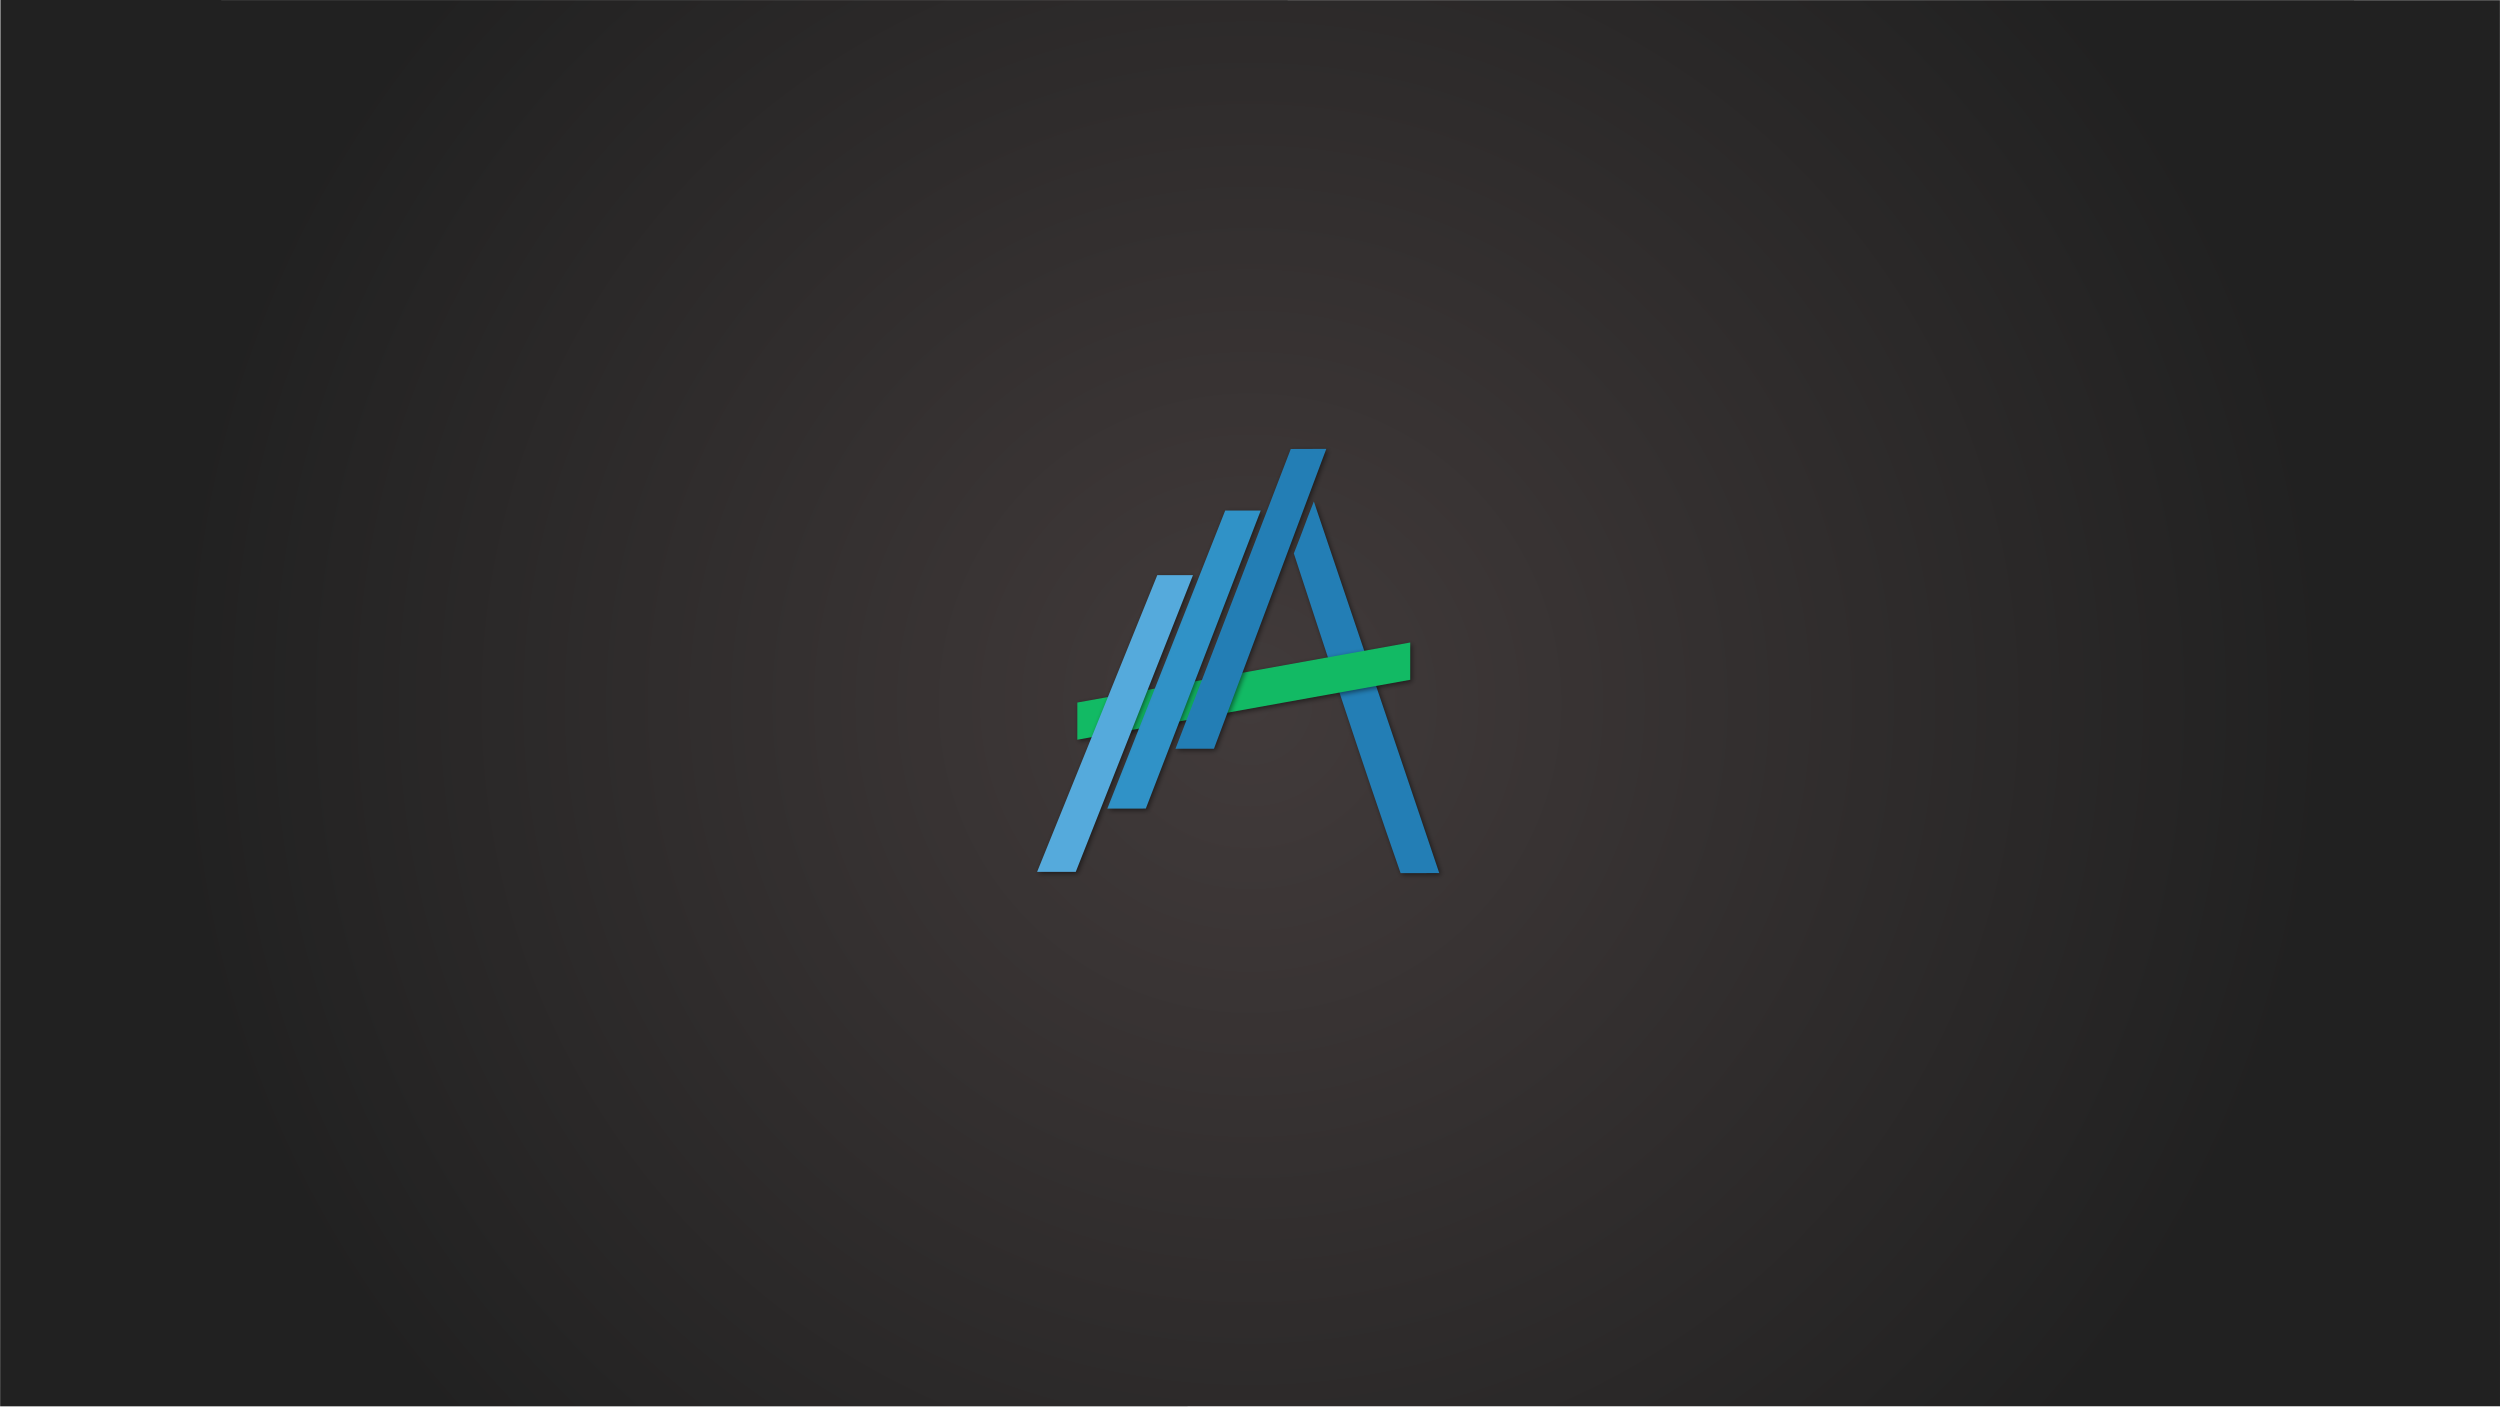
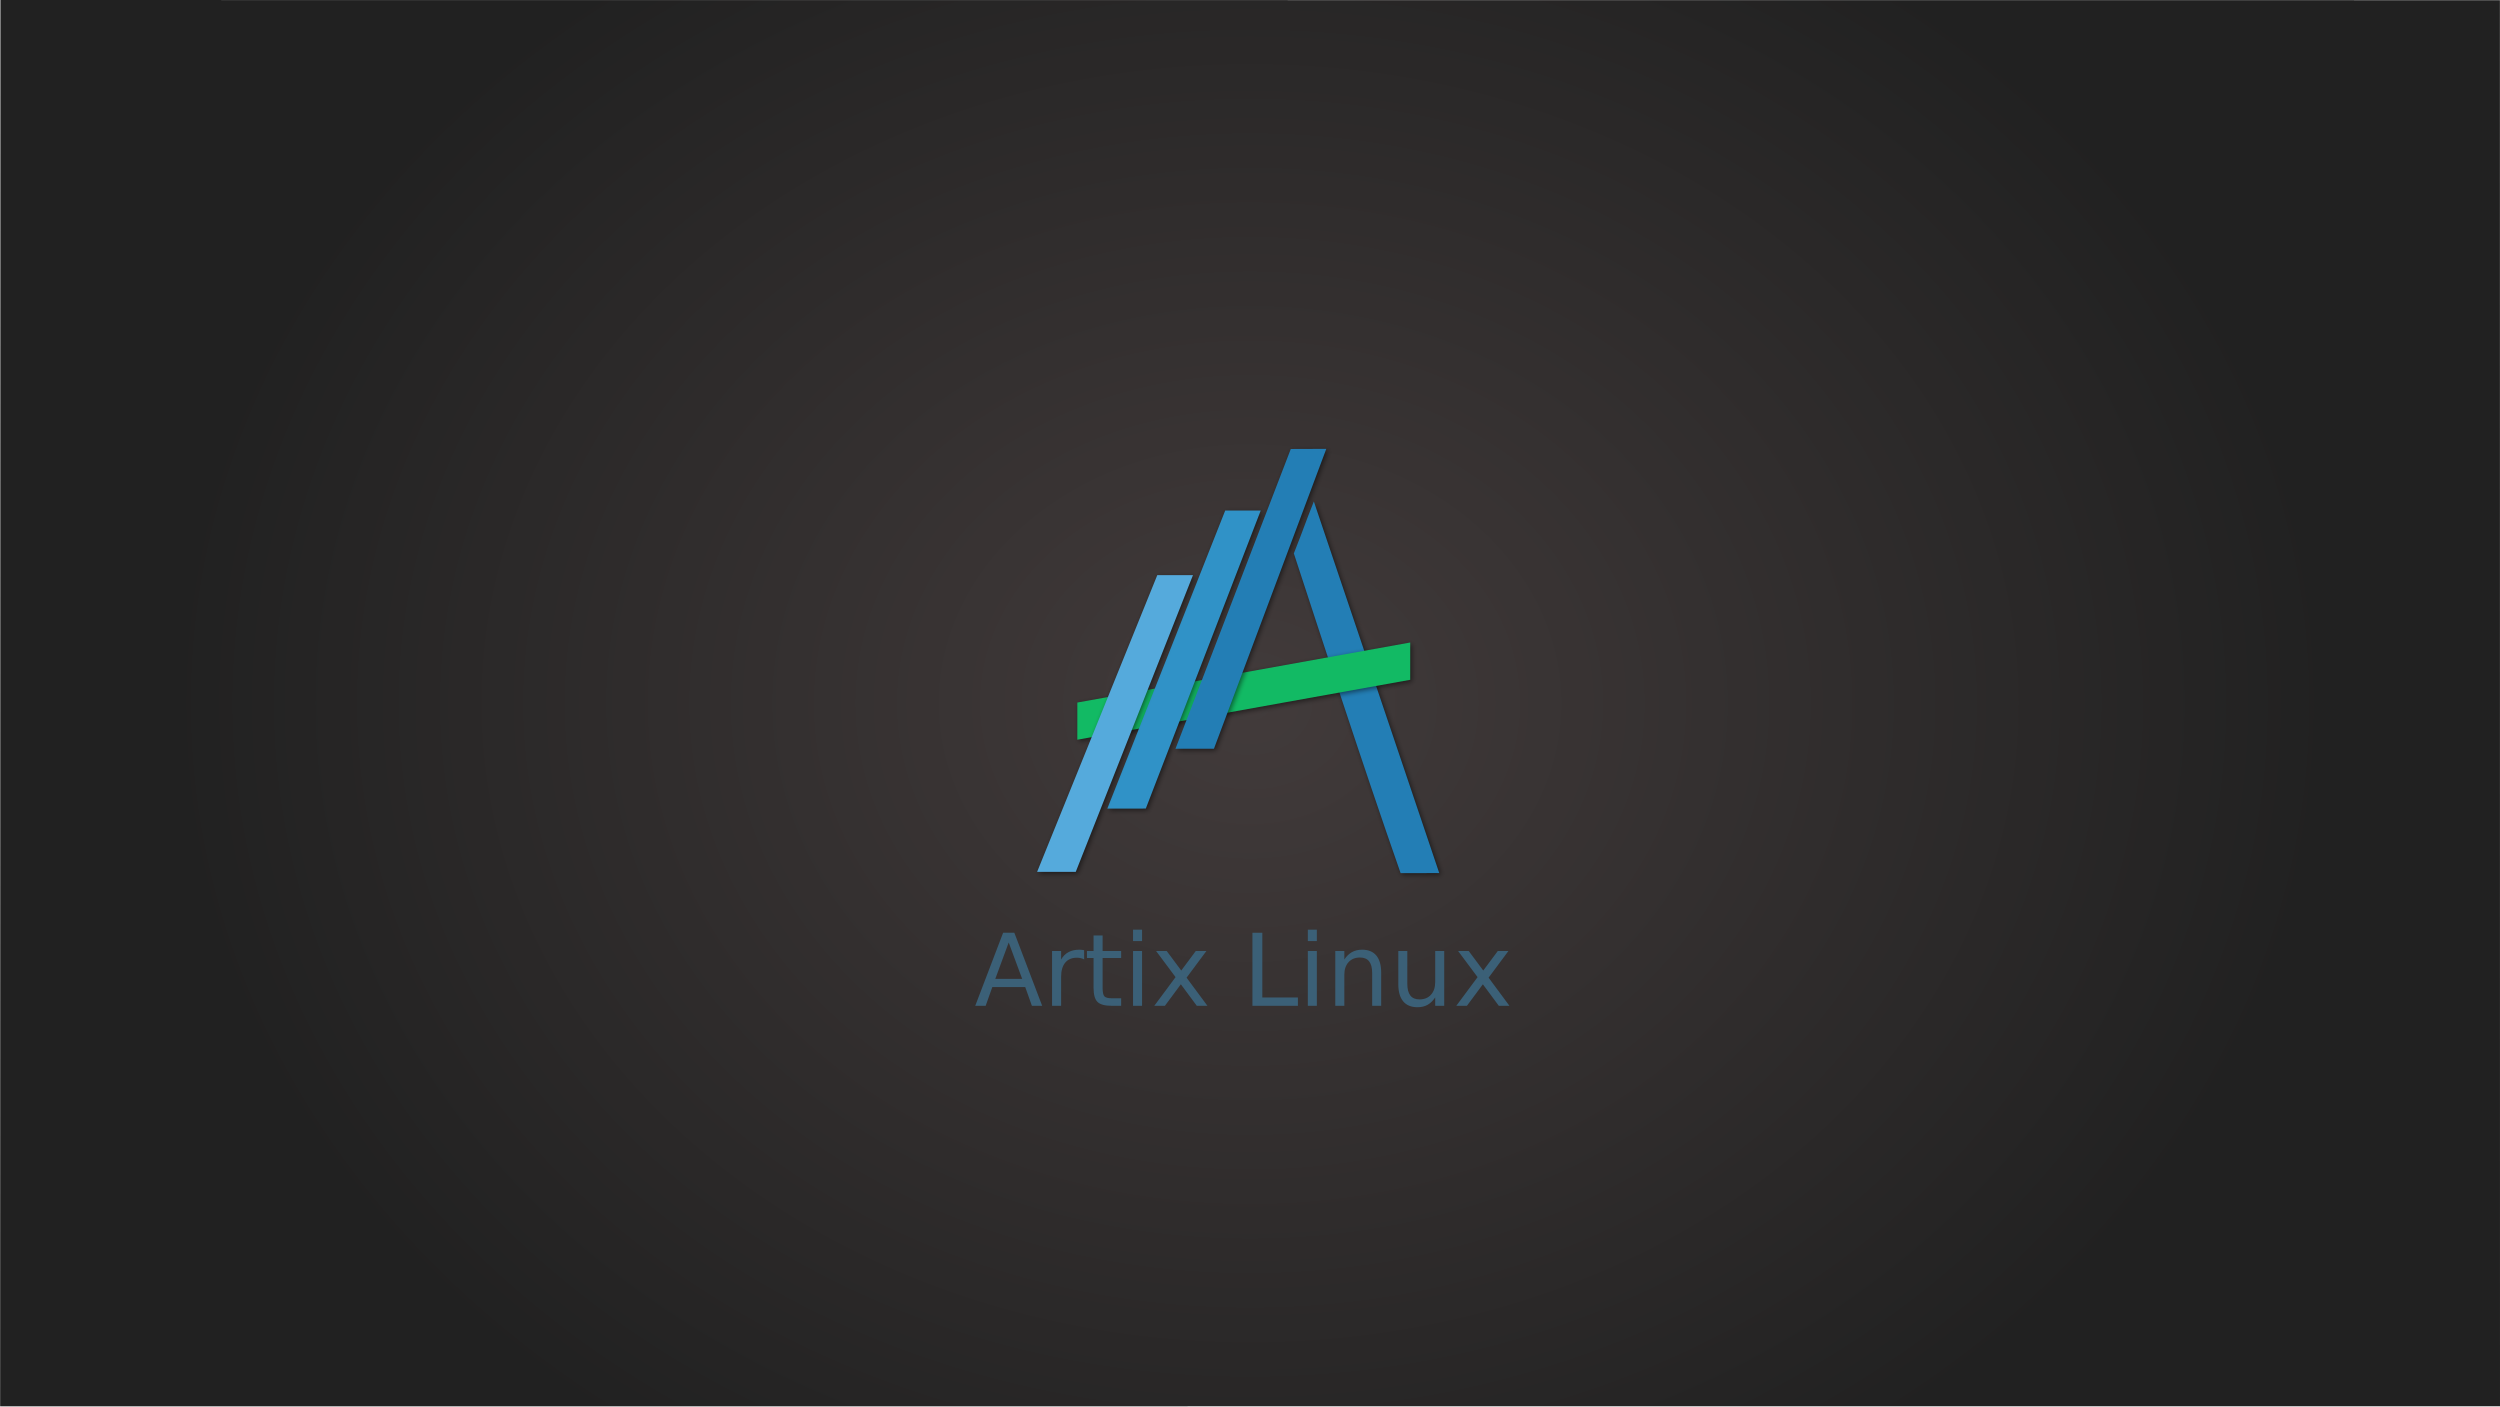
<svg xmlns="http://www.w3.org/2000/svg" xmlns:xlink="http://www.w3.org/1999/xlink" width="508mm" height="285.75mm" viewBox="0 0 508 285.75" version="1.1" id="svg8">
  <defs id="defs2">
    <linearGradient id="linearGradient6140">
      <stop style="stop-color:#423b3b;stop-opacity:1;" offset="0" id="stop6136" />
      <stop style="stop-color:#212121;stop-opacity:1;" offset="1" id="stop6138" />
    </linearGradient>
    <linearGradient id="linearGradient6117">
      <stop id="stop6129" offset="0" style="stop-color:#c8c4c4;stop-opacity:0;" />
      <stop id="stop6131" offset="1" style="stop-color:#000000;stop-opacity:0;" />
    </linearGradient>
    <linearGradient id="linearGradient6117-3">
      <stop style="stop-color:#c8c4c4;stop-opacity:0;" offset="0" id="stop6113" />
      <stop id="stop6134" offset="0.5" style="stop-color:#646262;stop-opacity:0;" />
      <stop style="stop-color:#000000;stop-opacity:0;" offset="1" id="stop6115" />
    </linearGradient>
    <filter style="color-interpolation-filters:sRGB" id="filter22">
      <feFlood flood-opacity="0.498" flood-color="rgb(0,0,0)" result="flood" id="feFlood12" />
      <feComposite in="flood" in2="SourceGraphic" operator="in" result="composite1" id="feComposite14" />
      <feGaussianBlur in="composite1" stdDeviation="2" result="blur" id="feGaussianBlur16" />
      <feOffset dx="1.5" dy="1.5" result="offset" id="feOffset18" />
      <feComposite in="SourceGraphic" in2="offset" operator="over" result="fbSourceGraphic" id="feComposite20" />
      <feColorMatrix result="fbSourceGraphicAlpha" in="fbSourceGraphic" values="0 0 0 -1 0 0 0 0 -1 0 0 0 0 -1 0 0 0 0 1 0" id="feColorMatrix72" />
      <feFlood id="feFlood74" flood-opacity="0.498" flood-color="rgb(0,0,0)" result="flood" in="fbSourceGraphic" />
      <feComposite in2="fbSourceGraphic" id="feComposite76" in="flood" operator="in" result="composite1" />
      <feGaussianBlur id="feGaussianBlur78" in="composite1" stdDeviation="1.5" result="blur" />
      <feOffset id="feOffset80" dx="1" dy="1" result="offset" />
      <feComposite in2="offset" id="feComposite82" in="fbSourceGraphic" operator="over" result="composite2" />
    </filter>
    <filter style="color-interpolation-filters:sRGB" id="filter34">
      <feFlood flood-opacity="0.498" flood-color="rgb(0,0,0)" result="flood" id="feFlood24" />
      <feComposite in="flood" in2="SourceGraphic" operator="in" result="composite1" id="feComposite26" />
      <feGaussianBlur in="composite1" stdDeviation="3" result="blur" id="feGaussianBlur28" />
      <feOffset dx="2" dy="2" result="offset" id="feOffset30" />
      <feComposite in="SourceGraphic" in2="offset" operator="over" result="composite2" id="feComposite32" />
    </filter>
    <filter style="color-interpolation-filters:sRGB" id="filter46">
      <feFlood flood-opacity="0.498" flood-color="rgb(0,0,0)" result="flood" id="feFlood36" />
      <feComposite in="flood" in2="SourceGraphic" operator="in" result="composite1" id="feComposite38" />
      <feGaussianBlur in="composite1" stdDeviation="3" result="blur" id="feGaussianBlur40" />
      <feOffset dx="2" dy="2" result="offset" id="feOffset42" />
      <feComposite in="SourceGraphic" in2="offset" operator="over" result="composite2" id="feComposite44" />
    </filter>
    <filter style="color-interpolation-filters:sRGB" id="filter58">
      <feFlood flood-opacity="0.498" flood-color="rgb(0,0,0)" result="flood" id="feFlood48" />
      <feComposite in="flood" in2="SourceGraphic" operator="in" result="composite1" id="feComposite50" />
      <feGaussianBlur in="composite1" stdDeviation="3" result="blur" id="feGaussianBlur52" />
      <feOffset dx="2" dy="2" result="offset" id="feOffset54" />
      <feComposite in="SourceGraphic" in2="offset" operator="over" result="composite2" id="feComposite56" />
    </filter>
    <filter style="color-interpolation-filters:sRGB" id="filter70">
      <feFlood flood-opacity="0.498" flood-color="rgb(0,0,0)" result="flood" id="feFlood60" />
      <feComposite in="flood" in2="SourceGraphic" operator="in" result="composite1" id="feComposite62" />
      <feGaussianBlur in="composite1" stdDeviation="3" result="blur" id="feGaussianBlur64" />
      <feOffset dx="2" dy="2" result="offset" id="feOffset66" />
      <feComposite in="SourceGraphic" in2="offset" operator="over" result="fbSourceGraphic" id="feComposite68" />
      <feColorMatrix result="fbSourceGraphicAlpha" in="fbSourceGraphic" values="0 0 0 -1 0 0 0 0 -1 0 0 0 0 -1 0 0 0 0 1 0" id="feColorMatrix127" />
      <feFlood id="feFlood129" flood-opacity="0.498" flood-color="rgb(0,0,0)" result="flood" in="fbSourceGraphic" />
      <feComposite in2="fbSourceGraphic" id="feComposite131" in="flood" operator="in" result="composite1" />
      <feGaussianBlur id="feGaussianBlur133" in="composite1" stdDeviation="1.5" result="blur" />
      <feOffset id="feOffset135" dx="1" dy="1" result="offset" />
      <feComposite in2="offset" id="feComposite137" in="fbSourceGraphic" operator="over" result="composite2" />
    </filter>
    <filter style="color-interpolation-filters:sRGB" id="filter94">
      <feFlood flood-opacity="0.498" flood-color="rgb(0,0,0)" result="flood" id="feFlood84" />
      <feComposite in="flood" in2="SourceGraphic" operator="in" result="composite1" id="feComposite86" />
      <feGaussianBlur in="composite1" stdDeviation="1.5" result="blur" id="feGaussianBlur88" />
      <feOffset dx="1" dy="1" result="offset" id="feOffset90" />
      <feComposite in="SourceGraphic" in2="offset" operator="over" result="composite2" id="feComposite92" />
    </filter>
    <filter style="color-interpolation-filters:sRGB" id="filter106">
      <feFlood flood-opacity="0.498" flood-color="rgb(0,0,0)" result="flood" id="feFlood96" />
      <feComposite in="flood" in2="SourceGraphic" operator="in" result="composite1" id="feComposite98" />
      <feGaussianBlur in="composite1" stdDeviation="1.5" result="blur" id="feGaussianBlur100" />
      <feOffset dx="1" dy="1" result="offset" id="feOffset102" />
      <feComposite in="SourceGraphic" in2="offset" operator="over" result="composite2" id="feComposite104" />
    </filter>
    <filter style="color-interpolation-filters:sRGB" id="filter149">
      <feFlood flood-opacity="0.498" flood-color="rgb(0,0,0)" result="flood" id="feFlood139" />
      <feComposite in="flood" in2="SourceGraphic" operator="in" result="composite1" id="feComposite141" />
      <feGaussianBlur in="composite1" stdDeviation="1.5" result="blur" id="feGaussianBlur143" />
      <feOffset dx="1" dy="1" result="offset" id="feOffset145" />
      <feComposite in="SourceGraphic" in2="offset" operator="over" result="composite2" id="feComposite147" />
    </filter>
    <filter style="color-interpolation-filters:sRGB" id="filter161">
      <feFlood flood-opacity="0.498" flood-color="rgb(0,0,0)" result="flood" id="feFlood151" />
      <feComposite in="flood" in2="SourceGraphic" operator="in" result="composite1" id="feComposite153" />
      <feGaussianBlur in="composite1" stdDeviation="1.5" result="blur" id="feGaussianBlur155" />
      <feOffset dx="1" dy="1" result="offset" id="feOffset157" />
      <feComposite in="SourceGraphic" in2="offset" operator="over" result="composite2" id="feComposite159" />
    </filter>
    <filter style="color-interpolation-filters:sRGB" id="filter173">
      <feFlood flood-opacity="0.498" flood-color="rgb(0,0,0)" result="flood" id="feFlood163" />
      <feComposite in="flood" in2="SourceGraphic" operator="in" result="composite1" id="feComposite165" />
      <feGaussianBlur in="composite1" stdDeviation="1.5" result="blur" id="feGaussianBlur167" />
      <feOffset dx="1" dy="1" result="offset" id="feOffset169" />
      <feComposite in="SourceGraphic" in2="offset" operator="over" result="composite2" id="feComposite171" />
    </filter>
-     <radialGradient xlink:href="#linearGradient6140" id="radialGradient6144" cx="254.014" cy="154.138" fx="254.014" fy="154.138" r="253.986" gradientTransform="matrix(0.8640233,0,0,0.8595356,34.53998,21.6509)" gradientUnits="userSpaceOnUse" />
+     <radialGradient xlink:href="#linearGradient6140" id="radialGradient6144" cx="254.014" cy="154.138" fx="254.014" fy="154.138" r="253.986" gradientTransform="matrix(0.8640233,0,0,0.7184472,34.53998,43.39798)" gradientUnits="userSpaceOnUse" />
  </defs>
  <g id="layer1" transform="translate(0,-11.24998)">
    <path style="fill:url(#radialGradient6144);fill-opacity:1;stroke-width:0.265" d="M 0.086,11.254 507.982,11.286 508,296.997 0.028,297.022 Z" id="rect84" />
    <path style="fill:#237eb5;fill-opacity:1;stroke:none;stroke-width:0.283px;stroke-linecap:butt;stroke-linejoin:miter;stroke-opacity:1;filter:url(#filter106)" d="m 194.589,54.624 73.209,216.919 -22.56,0.04 c -22.693,-64.812 -47.138,-140.303 -62.335,-186.651 6.376,-16.05 5.972,-16.034 11.685,-30.307 z" id="path828-8-0-1" transform="matrix(0.348107,0,0,0.348107,199.2352,94.13325)" />
    <path style="fill:#12ba64;fill-opacity:1;stroke:none;stroke-width:0.283px;stroke-linecap:butt;stroke-linejoin:miter;stroke-opacity:1;filter:url(#filter94)" d="m 250.861,136.942 -0.014,21.779 -194.328,34.976 0.014,-21.7 z" id="path828-8-0-7" transform="matrix(0.348107,0,0,0.348107,199.2352,94.13325)" />
    <path style="fill:#3092c7;fill-opacity:1;stroke:none;stroke-width:0.283px;stroke-linecap:butt;stroke-linejoin:miter;stroke-opacity:1;filter:url(#filter149)" d="m 142.85,59.923 20.737,-0.018 -67.083,173.981 -22.473,0.003 z" id="path828-8" transform="matrix(0.348107,0,0,0.348107,199.2352,94.13325)" />
    <path style="fill:#55aadc;fill-opacity:1;stroke:none;stroke-width:0.282px;stroke-linecap:butt;stroke-linejoin:miter;stroke-opacity:1;filter:url(#filter173)" d="M 103.195,97.643 H 124.031 L 55.607,270.848 h -22.557 z" id="path828" transform="matrix(0.348107,0,0,0.348107,199.2352,94.13325)" />
    <path style="fill:#237eb5;fill-opacity:1;stroke:none;stroke-width:0.283px;stroke-linecap:butt;stroke-linejoin:miter;stroke-opacity:1;filter:url(#filter161)" d="m 181.133,23.984 20.733,-0.073 -65.579,175.038 -22.469,0.032 z" id="path828-8-0" transform="matrix(0.348107,0,0,0.348107,199.2352,94.13325)" />
-     <flowRoot xml:space="preserve" id="flowRoot890" style="font-style:normal;font-weight:normal;font-size:80px;line-height:1.25;font-family:sans-serif;letter-spacing:0px;word-spacing:0px;fill:#000000;fill-opacity:1;stroke:none" transform="matrix(0.2545452,0,0,0.2545452,17.43908,11.66207)">
-       <flowRegion id="flowRegion892" style="font-size:80px">
-         <rect id="rect894" width="452.869" height="103.694" x="734.326" y="713.895" style="font-size:80px" />
-       </flowRegion>
-       <flowPara id="flowPara896" style="font-style:normal;font-variant:normal;font-weight:normal;font-stretch:normal;font-size:80px;font-family:MalOtf;-inkscape-font-specification:MalOtf;fill:#b6b6b6;fill-opacity:1">Artix Linux</flowPara>
-     </flowRoot>
+     <g aria-label="Artix Linux" transform="matrix(0.2545452,0,0,0.2545452,11.08908,15.8954)" style="font-style:normal;font-variant:normal;font-weight:normal;font-stretch:normal;font-size:80px;line-height:1.25;font-family:'xos4 Terminus';-inkscape-font-specification:'xos4 Terminus';letter-spacing:0px;word-spacing:0px;fill:#3b6077;fill-opacity:1;stroke:none" id="flowRoot890">
+       <path d="m 761.67,734.129 -10.703,29.023 h 21.445 z m -4.453,-7.773 h 8.945 l 22.227,58.32 h -8.203 l -5.312,-14.961 h -26.289 l -5.312,14.961 h -8.32 z" style="font-style:normal;font-variant:normal;font-weight:normal;font-stretch:normal;font-size:80px;font-family:sans-serif;-inkscape-font-specification:sans-serif;fill:#3b6077;fill-opacity:1" id="path6167" />
+       <path d="m 821.904,747.645 q -1.211,-0.703 -2.656,-1.016 -1.406,-0.352 -3.125,-0.352 -6.094,0 -9.375,3.984 -3.242,3.945 -3.242,11.367 v 23.047 h -7.227 v -43.75 h 7.227 v 6.797 q 2.266,-3.984 5.898,-5.898 3.633,-1.953 8.828,-1.953 0.742,0 1.641,0.117 0.898,0.078 1.992,0.273 z" style="font-style:normal;font-variant:normal;font-weight:normal;font-stretch:normal;font-size:80px;font-family:sans-serif;-inkscape-font-specification:sans-serif;fill:#3b6077;fill-opacity:1" id="path6169" />
+       <path d="m 836.631,728.504 v 12.422 h 14.805 v 5.586 h -14.805 v 23.75 q 0,5.352 1.445,6.875 1.484,1.523 5.977,1.523 h 7.383 v 6.016 h -7.383 q -8.32,0 -11.484,-3.086 -3.164,-3.125 -3.164,-11.328 v -23.75 h -5.273 v -5.586 h 5.273 v -12.422 z" style="font-style:normal;font-variant:normal;font-weight:normal;font-stretch:normal;font-size:80px;font-family:sans-serif;-inkscape-font-specification:sans-serif;fill:#3b6077;fill-opacity:1" id="path6171" />
+       <path d="m 860.928,740.926 h 7.188 v 43.75 h -7.188 z m 0,-17.031 h 7.188 v 9.102 h -7.188 z" style="font-style:normal;font-variant:normal;font-weight:normal;font-stretch:normal;font-size:80px;font-family:sans-serif;-inkscape-font-specification:sans-serif;fill:#3b6077;fill-opacity:1" id="path6173" />
+       <path d="m 919.482,740.926 -15.82,21.289 16.641,22.461 h -8.477 l -12.734,-17.188 -12.734,17.188 h -8.477 l 16.992,-22.891 -15.547,-20.859 h 8.477 l 11.602,15.586 11.602,-15.586 z" style="font-style:normal;font-variant:normal;font-weight:normal;font-stretch:normal;font-size:80px;font-family:sans-serif;-inkscape-font-specification:sans-serif;fill:#3b6077;fill-opacity:1" id="path6175" />
+       <path d="m 956.24,726.355 h 7.891 v 51.68 h 28.398 v 6.641 h -36.289 z" style="font-style:normal;font-variant:normal;font-weight:normal;font-stretch:normal;font-size:80px;font-family:sans-serif;-inkscape-font-specification:sans-serif;fill:#3b6077;fill-opacity:1" id="path6177" />
+       <path d="m 1000.459,740.926 h 7.188 v 43.75 h -7.188 z m 0,-17.031 h 7.188 v 9.102 h -7.188 z" style="font-style:normal;font-variant:normal;font-weight:normal;font-stretch:normal;font-size:80px;font-family:sans-serif;-inkscape-font-specification:sans-serif;fill:#3b6077;fill-opacity:1" id="path6179" />
+       <path d="m 1059.014,758.27 v 26.406 h -7.188 v -26.172 q 0,-6.211 -2.422,-9.297 -2.422,-3.086 -7.266,-3.086 -5.82,0 -9.18,3.711 -3.359,3.711 -3.359,10.117 v 24.727 h -7.227 v -43.75 h 7.227 v 6.797 q 2.578,-3.945 6.055,-5.898 3.516,-1.953 8.086,-1.953 7.539,0 11.406,4.688 3.867,4.648 3.867,13.711 z" style="font-style:normal;font-variant:normal;font-weight:normal;font-stretch:normal;font-size:80px;font-family:sans-serif;-inkscape-font-specification:sans-serif;fill:#3b6077;fill-opacity:1" id="path6181" />
+       <path d="m 1072.686,767.41 v -26.484 h 7.188 v 26.211 q 0,6.211 2.422,9.336 2.422,3.086 7.266,3.086 5.82,0 9.18,-3.711 3.398,-3.711 3.398,-10.117 v -24.805 h 7.188 v 43.75 h -7.188 v -6.719 q -2.617,3.984 -6.094,5.938 -3.438,1.914 -8.008,1.914 -7.539,0 -11.445,-4.688 -3.906,-4.688 -3.906,-13.711 z m 18.086,-27.539 z" style="font-style:normal;font-variant:normal;font-weight:normal;font-stretch:normal;font-size:80px;font-family:sans-serif;-inkscape-font-specification:sans-serif;fill:#3b6077;fill-opacity:1" id="path6183" />
+       <path d="m 1160.576,740.926 -15.82,21.289 16.641,22.461 h -8.477 l -12.734,-17.188 -12.734,17.188 h -8.477 l 16.992,-22.891 -15.547,-20.859 h 8.477 l 11.601,15.586 11.602,-15.586 z" style="font-style:normal;font-variant:normal;font-weight:normal;font-stretch:normal;font-size:80px;font-family:sans-serif;-inkscape-font-specification:sans-serif;fill:#3b6077;fill-opacity:1" id="path6185" />
+     </g>
  </g>
</svg>
